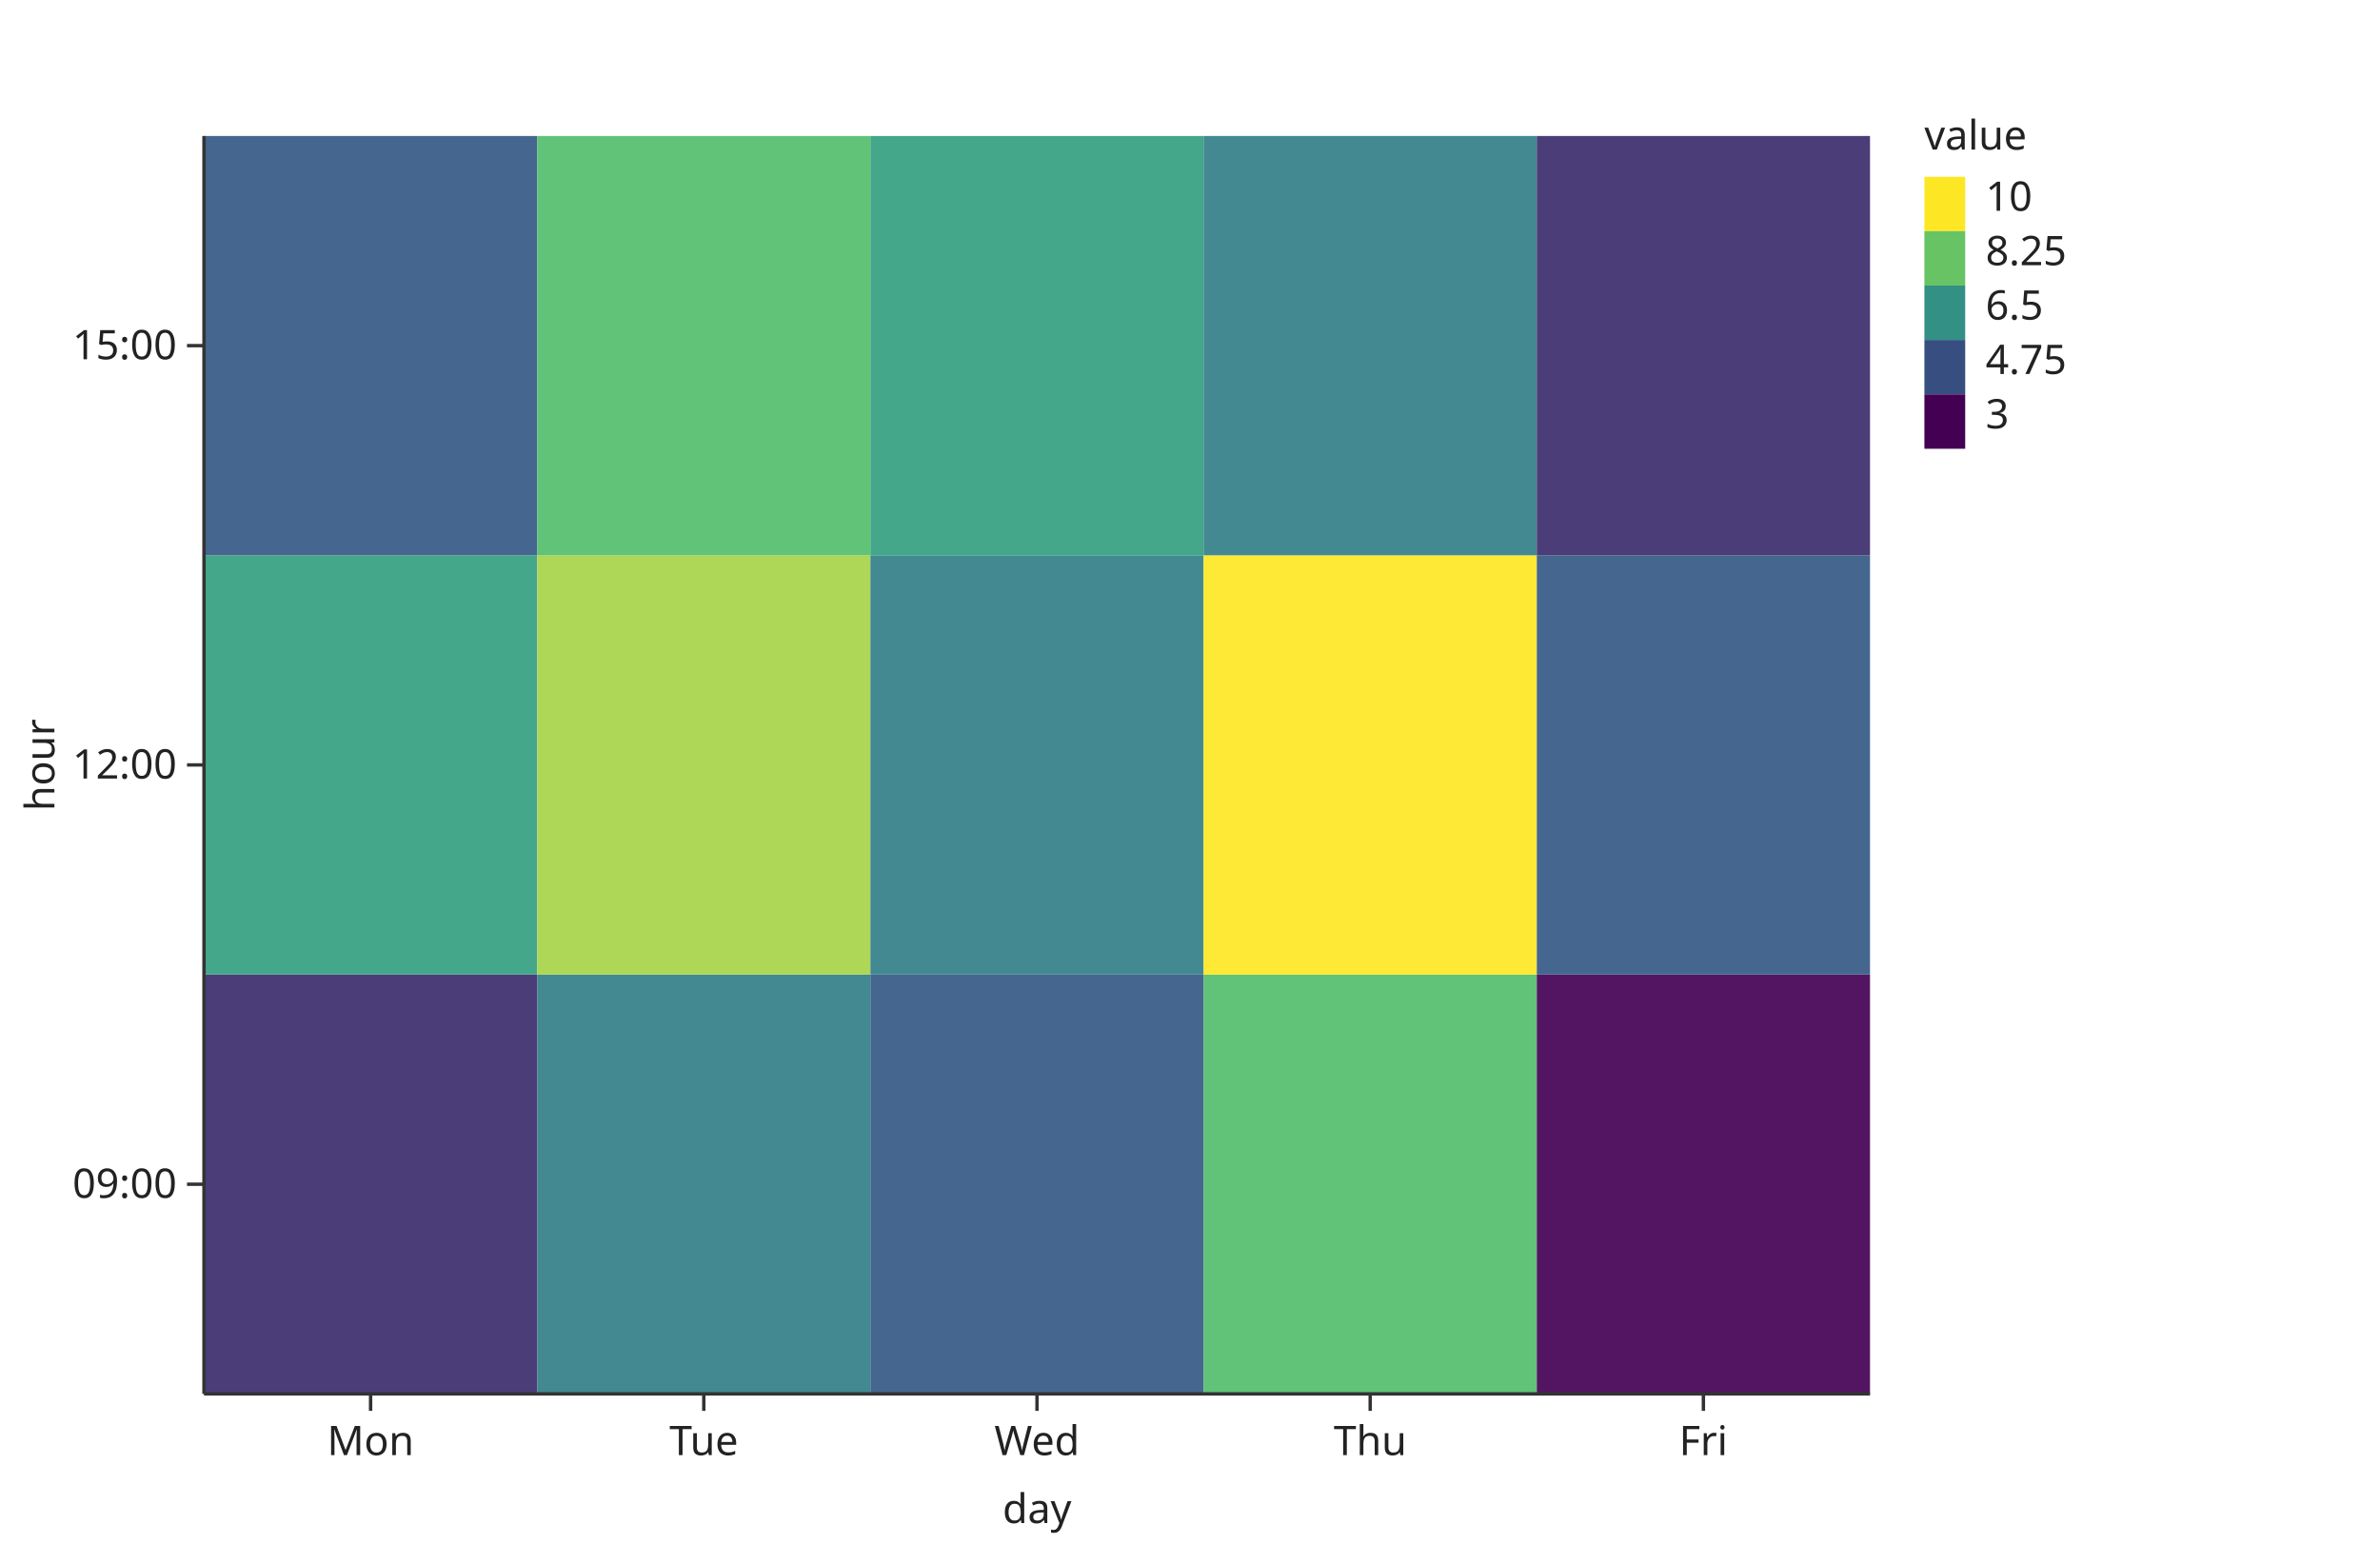
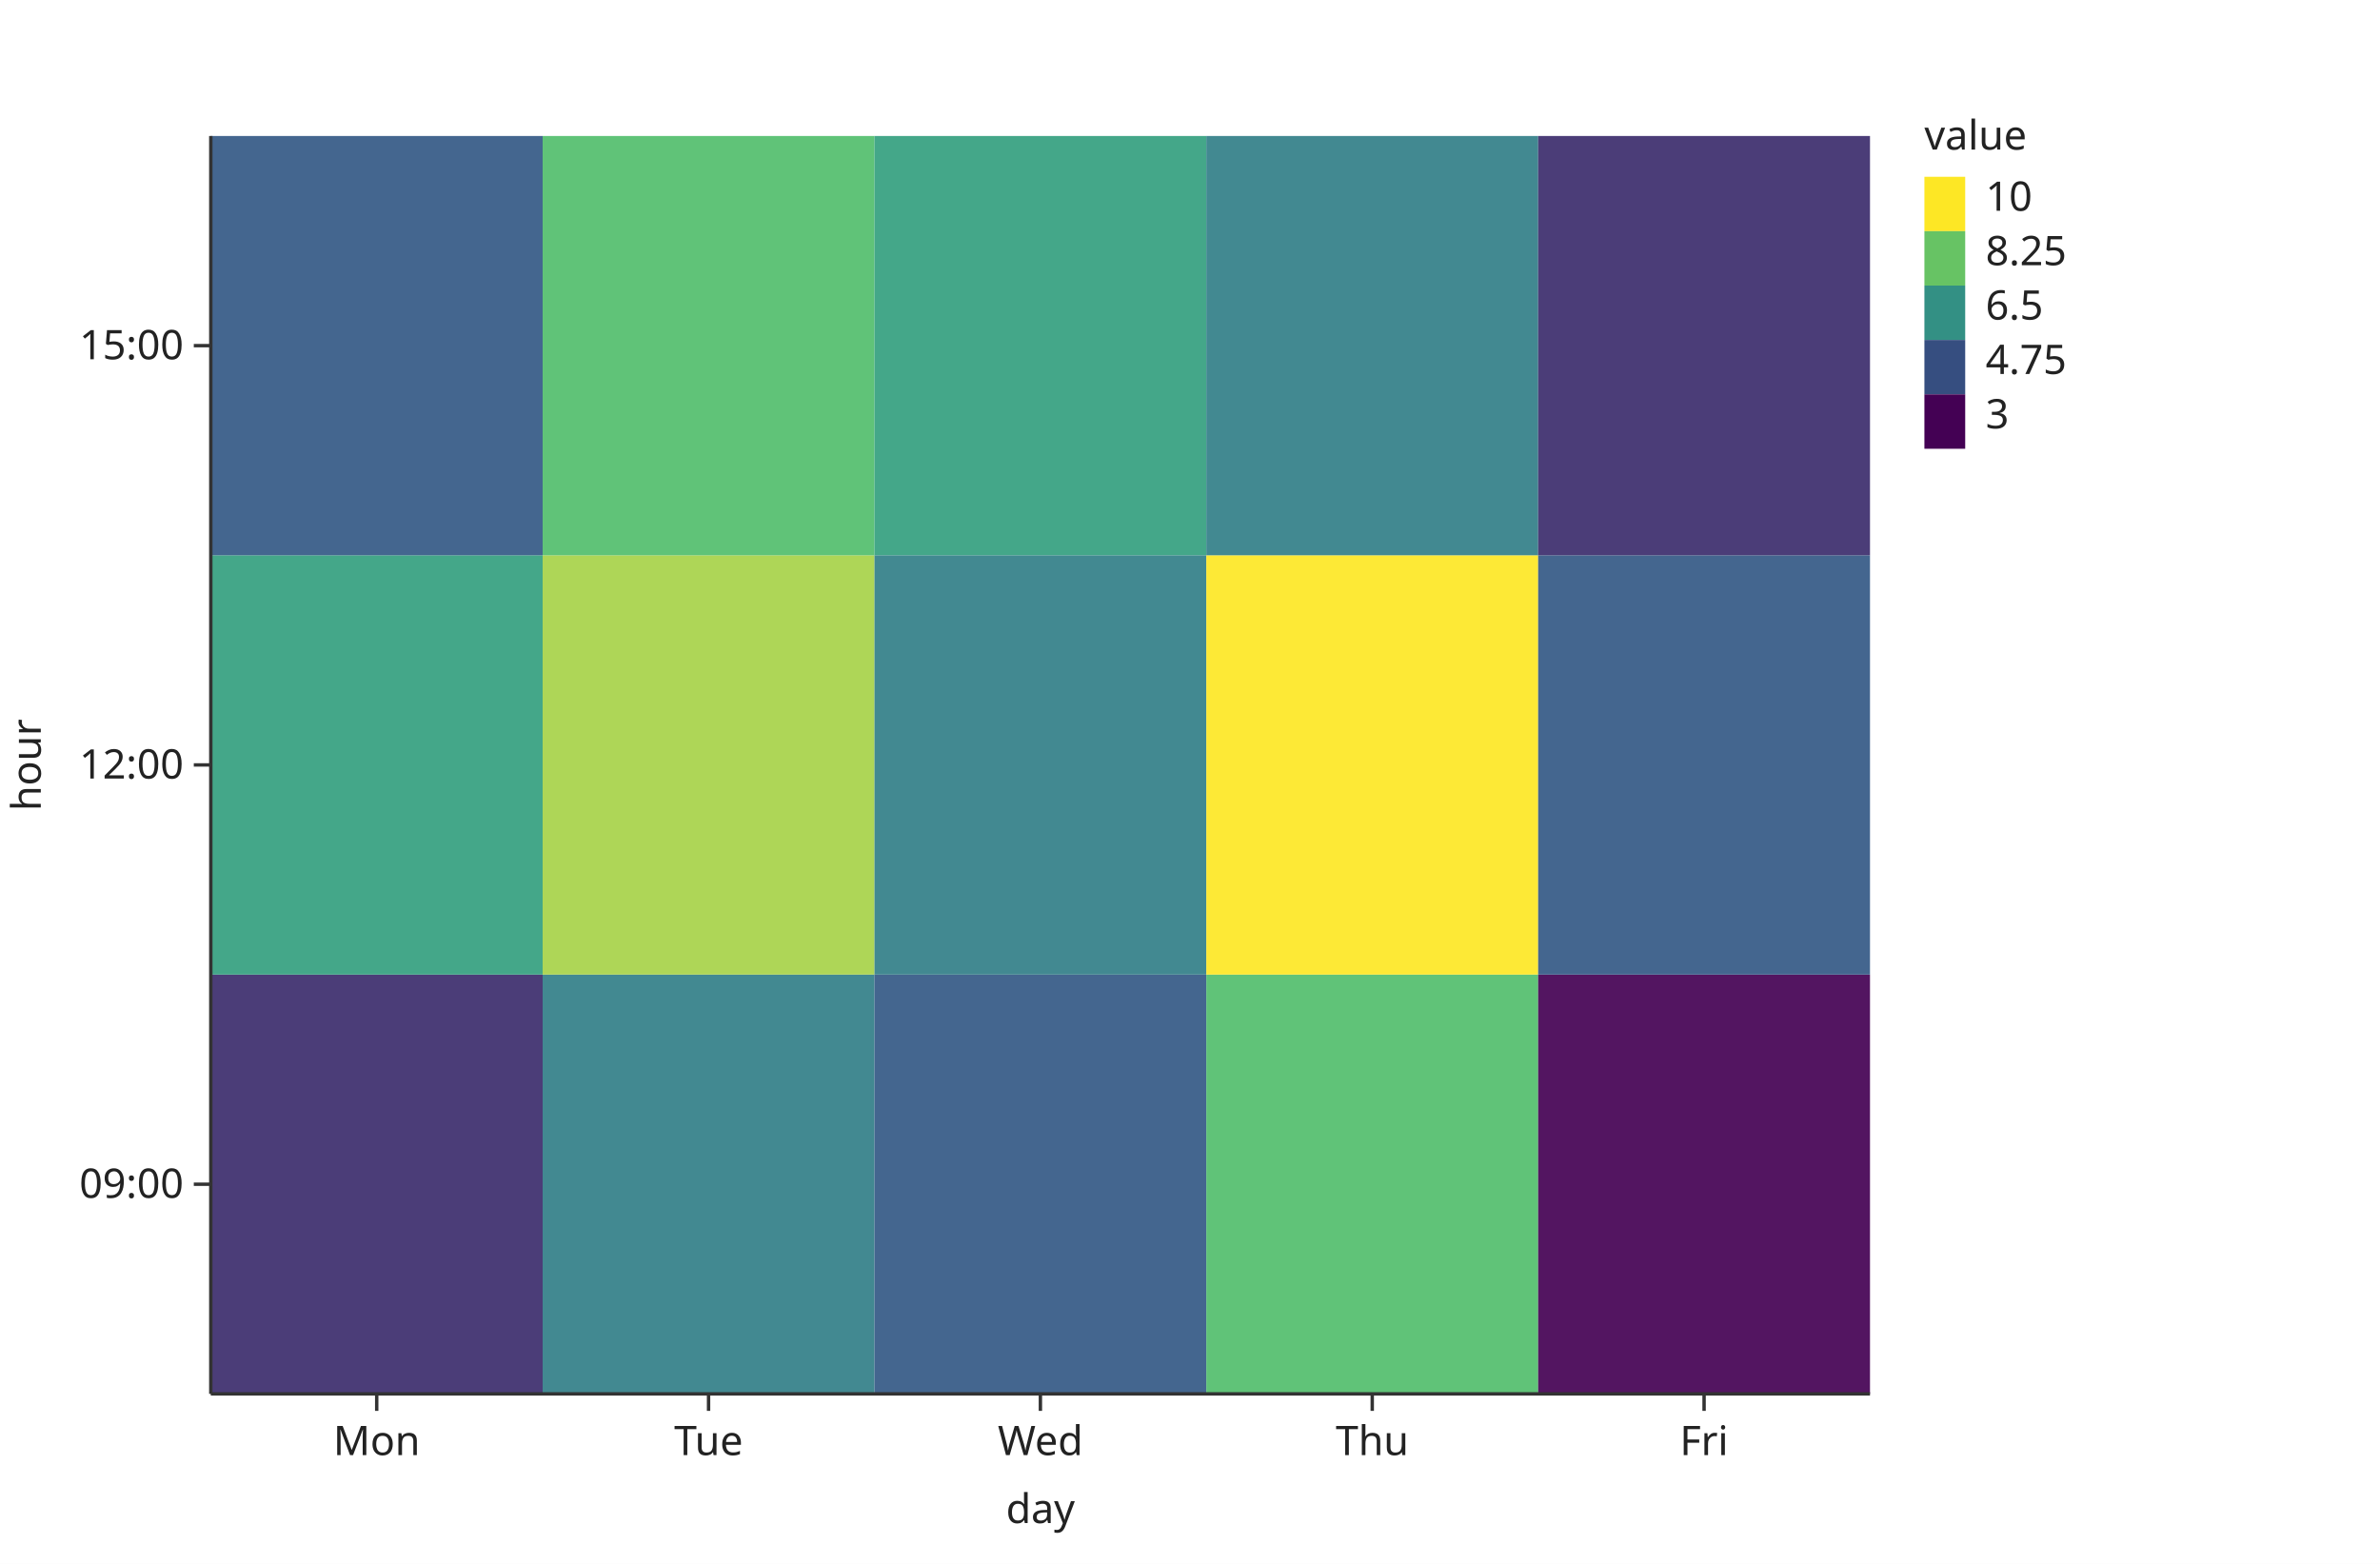
<svg xmlns="http://www.w3.org/2000/svg" width="700" height="460" viewBox="0 0 700 460" role="img">
  <rect class="algraf-background" x="0" y="0" width="700" height="460" fill="#ffffff" />
-   <rect class="algraf-plot-area" x="60" y="40" width="490" height="370" fill="#ffffff" />
+   <rect class="algraf-plot-area" x="62" y="40" width="488" height="370" fill="#ffffff" />
  <g class="algraf-grid">
</g>
  <g class="algraf-layer algraf-geom-tile">
-     <rect x="60" y="286.667" width="98" height="123.333" fill="#3c2d6d" opacity="0.92" />
-     <rect x="60" y="163.333" width="98" height="123.333" fill="#34a07f" opacity="0.92" />
-     <rect x="60" y="40" width="98" height="123.333" fill="#345986" opacity="0.92" />
-     <rect x="158" y="286.667" width="98" height="123.333" fill="#327f88" opacity="0.92" />
-     <rect x="158" y="163.333" width="98" height="123.333" fill="#a7d249" opacity="0.92" />
-     <rect x="158" y="40" width="98" height="123.333" fill="#52be6d" opacity="0.92" />
-     <rect x="256" y="286.667" width="98" height="123.333" fill="#345986" opacity="0.92" />
-     <rect x="256" y="163.333" width="98" height="123.333" fill="#327f88" opacity="0.92" />
-     <rect x="256" y="40" width="98" height="123.333" fill="#34a07f" opacity="0.92" />
-     <rect x="354" y="286.667" width="98" height="123.333" fill="#52be6d" opacity="0.92" />
-     <rect x="354" y="163.333" width="98" height="123.333" fill="#fde725" opacity="0.92" />
-     <rect x="354" y="40" width="98" height="123.333" fill="#327f88" opacity="0.92" />
-     <rect x="452" y="286.667" width="98" height="123.333" fill="#440154" opacity="0.92" />
-     <rect x="452" y="163.333" width="98" height="123.333" fill="#345986" opacity="0.92" />
-     <rect x="452" y="40" width="98" height="123.333" fill="#3c2d6d" opacity="0.92" />
+     <rect x="62" y="286.667" width="97.6" height="123.333" fill="#3c2d6d" opacity="0.92" />
+     <rect x="62" y="163.333" width="97.6" height="123.333" fill="#34a07f" opacity="0.92" />
+     <rect x="62" y="40" width="97.6" height="123.333" fill="#345986" opacity="0.92" />
+     <rect x="159.6" y="286.667" width="97.6" height="123.333" fill="#327f88" opacity="0.92" />
+     <rect x="159.6" y="163.333" width="97.6" height="123.333" fill="#a7d249" opacity="0.92" />
+     <rect x="159.6" y="40" width="97.6" height="123.333" fill="#52be6d" opacity="0.92" />
+     <rect x="257.2" y="286.667" width="97.6" height="123.333" fill="#345986" opacity="0.92" />
+     <rect x="257.2" y="163.333" width="97.6" height="123.333" fill="#327f88" opacity="0.92" />
+     <rect x="257.2" y="40" width="97.6" height="123.333" fill="#34a07f" opacity="0.92" />
+     <rect x="354.8" y="286.667" width="97.6" height="123.333" fill="#52be6d" opacity="0.92" />
+     <rect x="354.8" y="163.333" width="97.6" height="123.333" fill="#fde725" opacity="0.92" />
+     <rect x="354.8" y="40" width="97.6" height="123.333" fill="#327f88" opacity="0.92" />
+     <rect x="452.4" y="286.667" width="97.6" height="123.333" fill="#440154" opacity="0.92" />
+     <rect x="452.4" y="163.333" width="97.6" height="123.333" fill="#345986" opacity="0.92" />
+     <rect x="452.4" y="40" width="97.6" height="123.333" fill="#3c2d6d" opacity="0.92" />
  </g>
  <g class="algraf-axes">
-     <line x1="60" y1="410" x2="550" y2="410" stroke="#333333" stroke-width="1" />
-     <line x1="109" y1="410" x2="109" y2="415" stroke="#333333" stroke-width="1" />
-     <text x="109" y="428" text-anchor="middle" font-family="system-ui, sans-serif" font-size="12" fill="#222222">Mon</text>
-     <line x1="207" y1="410" x2="207" y2="415" stroke="#333333" stroke-width="1" />
-     <text x="207" y="428" text-anchor="middle" font-family="system-ui, sans-serif" font-size="12" fill="#222222">Tue</text>
-     <line x1="305" y1="410" x2="305" y2="415" stroke="#333333" stroke-width="1" />
-     <text x="305" y="428" text-anchor="middle" font-family="system-ui, sans-serif" font-size="12" fill="#222222">Wed</text>
-     <line x1="403" y1="410" x2="403" y2="415" stroke="#333333" stroke-width="1" />
-     <text x="403" y="428" text-anchor="middle" font-family="system-ui, sans-serif" font-size="12" fill="#222222">Thu</text>
-     <line x1="501" y1="410" x2="501" y2="415" stroke="#333333" stroke-width="1" />
-     <text x="501" y="428" text-anchor="middle" font-family="system-ui, sans-serif" font-size="12" fill="#222222">Fri</text>
-     <text x="305" y="448" text-anchor="middle" font-family="system-ui, sans-serif" font-size="12" fill="#222222">day</text>
-     <line x1="60" y1="40" x2="60" y2="410" stroke="#333333" stroke-width="1" />
-     <line x1="55" y1="348.333" x2="60" y2="348.333" stroke="#333333" stroke-width="1" />
-     <text x="52" y="352.333" text-anchor="end" font-family="system-ui, sans-serif" font-size="12" fill="#222222">09:00</text>
-     <line x1="55" y1="225" x2="60" y2="225" stroke="#333333" stroke-width="1" />
-     <text x="52" y="229" text-anchor="end" font-family="system-ui, sans-serif" font-size="12" fill="#222222">12:00</text>
-     <line x1="55" y1="101.667" x2="60" y2="101.667" stroke="#333333" stroke-width="1" />
-     <text x="52" y="105.667" text-anchor="end" font-family="system-ui, sans-serif" font-size="12" fill="#222222">15:00</text>
-     <text x="16" y="225" text-anchor="middle" transform="rotate(-90 16 225)" font-family="system-ui, sans-serif" font-size="12" fill="#222222">hour</text>
+     <line x1="62" y1="410" x2="550" y2="410" stroke="#333333" stroke-width="1" />
+     <line x1="110.8" y1="410" x2="110.8" y2="415" stroke="#333333" stroke-width="1" />
+     <text x="110.8" y="428" text-anchor="middle" font-family="system-ui, sans-serif" font-size="12" fill="#222222">Mon</text>
+     <line x1="208.4" y1="410" x2="208.4" y2="415" stroke="#333333" stroke-width="1" />
+     <text x="208.4" y="428" text-anchor="middle" font-family="system-ui, sans-serif" font-size="12" fill="#222222">Tue</text>
+     <line x1="306" y1="410" x2="306" y2="415" stroke="#333333" stroke-width="1" />
+     <text x="306" y="428" text-anchor="middle" font-family="system-ui, sans-serif" font-size="12" fill="#222222">Wed</text>
+     <line x1="403.6" y1="410" x2="403.6" y2="415" stroke="#333333" stroke-width="1" />
+     <text x="403.6" y="428" text-anchor="middle" font-family="system-ui, sans-serif" font-size="12" fill="#222222">Thu</text>
+     <line x1="501.2" y1="410" x2="501.2" y2="415" stroke="#333333" stroke-width="1" />
+     <text x="501.2" y="428" text-anchor="middle" font-family="system-ui, sans-serif" font-size="12" fill="#222222">Fri</text>
+     <text x="306" y="448" text-anchor="middle" font-family="system-ui, sans-serif" font-size="12" fill="#222222">day</text>
+     <line x1="62" y1="40" x2="62" y2="410" stroke="#333333" stroke-width="1" />
+     <line x1="57" y1="348.333" x2="62" y2="348.333" stroke="#333333" stroke-width="1" />
+     <text x="54" y="352.333" text-anchor="end" font-family="system-ui, sans-serif" font-size="12" fill="#222222">09:00</text>
+     <line x1="57" y1="225" x2="62" y2="225" stroke="#333333" stroke-width="1" />
+     <text x="54" y="229" text-anchor="end" font-family="system-ui, sans-serif" font-size="12" fill="#222222">12:00</text>
+     <line x1="57" y1="101.667" x2="62" y2="101.667" stroke="#333333" stroke-width="1" />
+     <text x="54" y="105.667" text-anchor="end" font-family="system-ui, sans-serif" font-size="12" fill="#222222">15:00</text>
+     <text x="12" y="225" text-anchor="middle" transform="rotate(-90 12 225)" font-family="system-ui, sans-serif" font-size="12" fill="#222222">hour</text>
  </g>
  <g class="algraf-legends">
    <text x="566" y="44" text-anchor="start" font-family="system-ui, sans-serif" font-size="12" fill="#222222">value</text>
    <rect x="566" y="52" width="12" height="16" fill="#fde725" />
    <text x="584" y="62" text-anchor="start" font-family="system-ui, sans-serif" font-size="12" fill="#222222">10</text>
    <rect x="566" y="68" width="12" height="16" fill="#67c364" />
    <text x="584" y="78" text-anchor="start" font-family="system-ui, sans-serif" font-size="12" fill="#222222">8.25</text>
    <rect x="566" y="84" width="12" height="16" fill="#339084" />
    <text x="584" y="94" text-anchor="start" font-family="system-ui, sans-serif" font-size="12" fill="#222222">6.5</text>
    <rect x="566" y="100" width="12" height="16" fill="#364e80" />
    <text x="584" y="110" text-anchor="start" font-family="system-ui, sans-serif" font-size="12" fill="#222222">4.75</text>
    <rect x="566" y="116" width="12" height="16" fill="#440154" />
    <text x="584" y="126" text-anchor="start" font-family="system-ui, sans-serif" font-size="12" fill="#222222">3</text>
  </g>
</svg>
